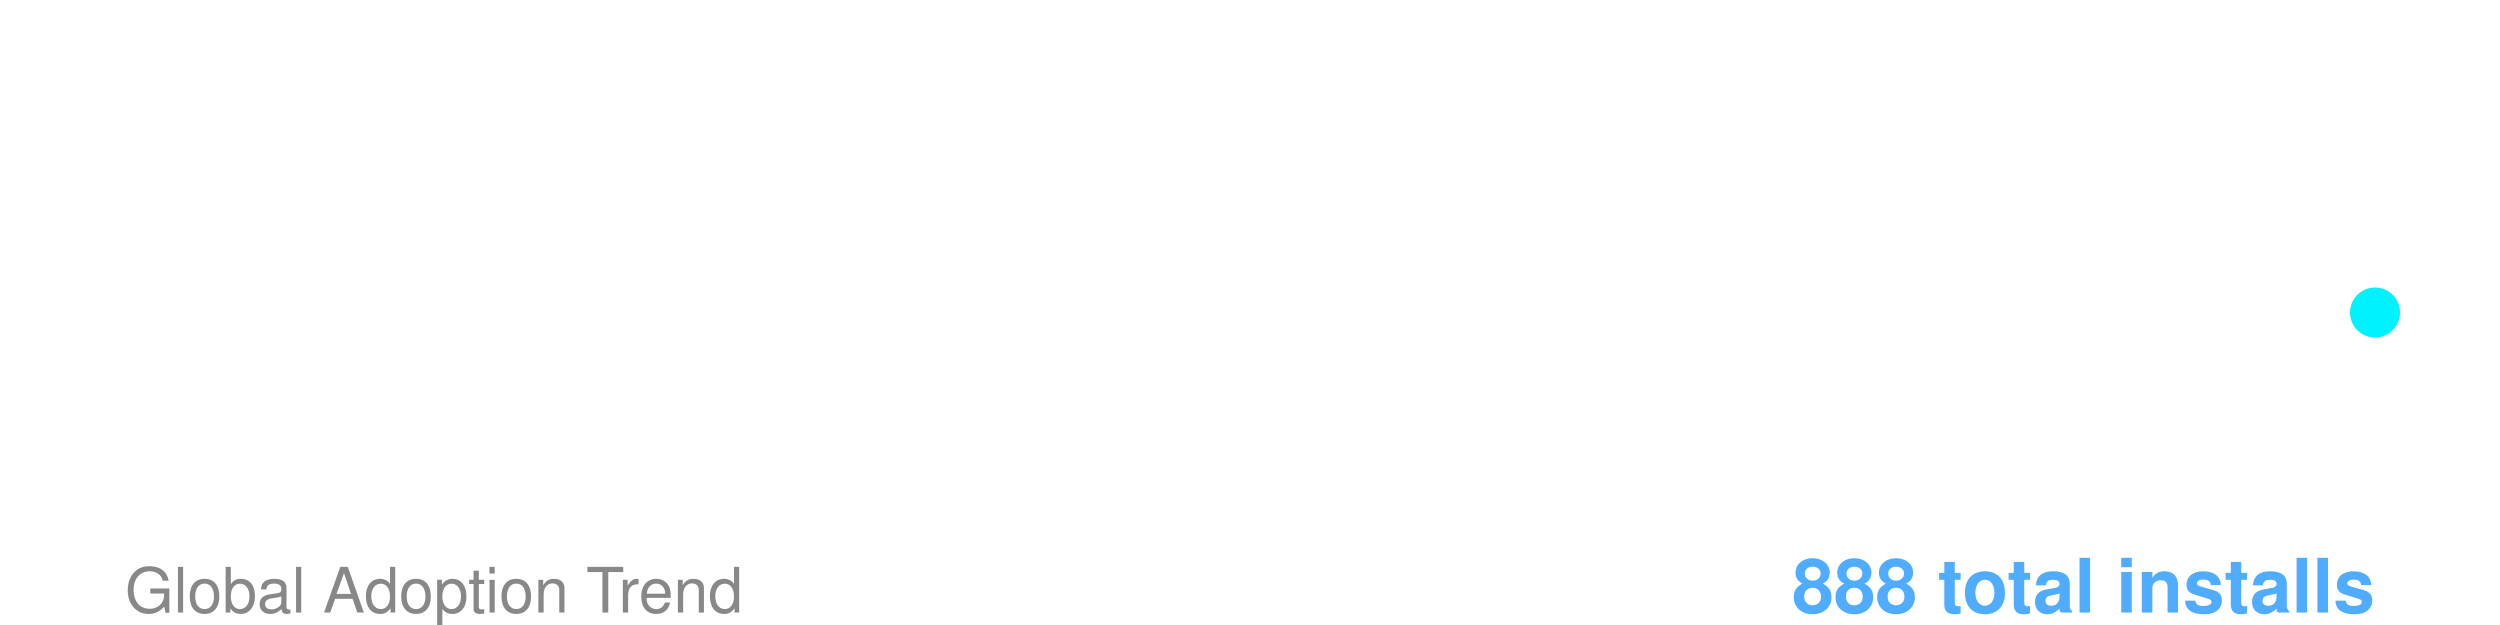
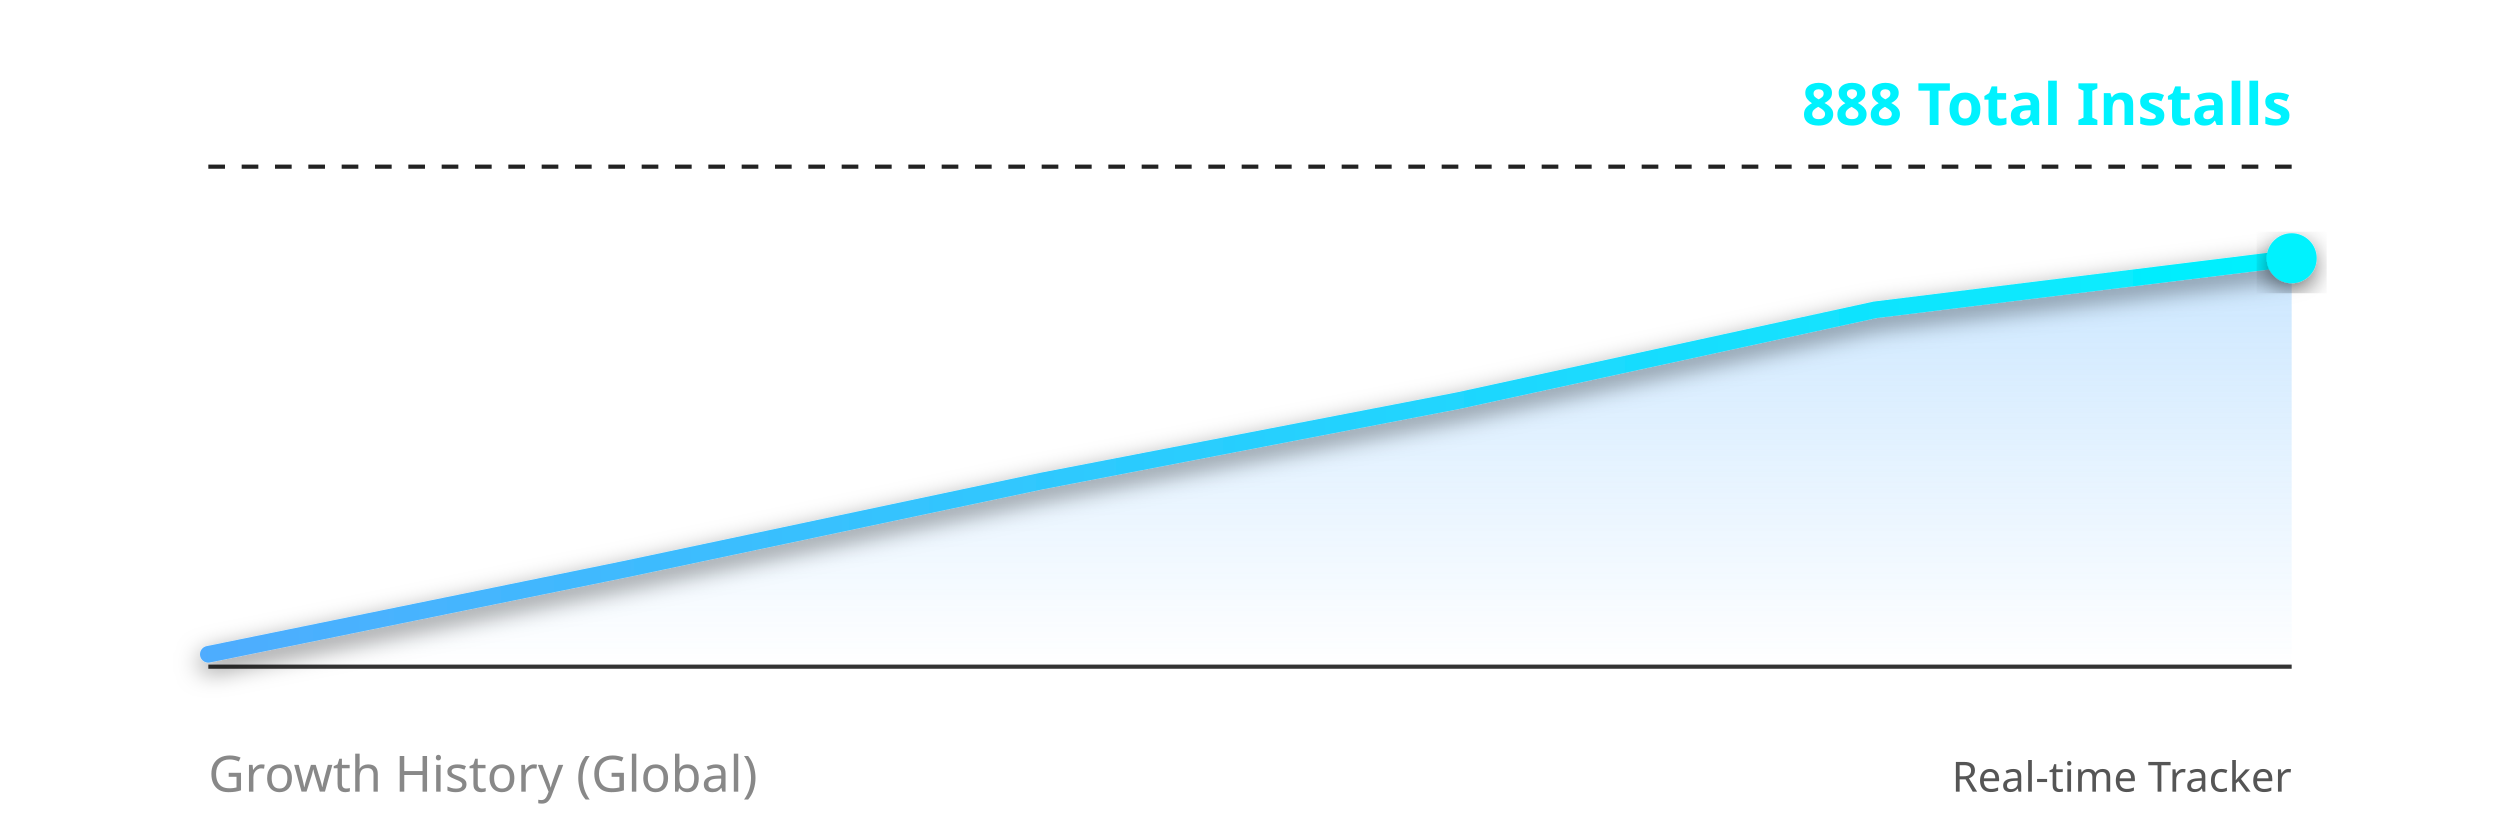
- <svg xmlns="http://www.w3.org/2000/svg" width="400" height="100">
-   <rect width="100%" height="100%" fill="transparent" />
+ <svg xmlns="http://www.w3.org/2000/svg" width="600" height="200">
  <defs>
-     <linearGradient id="grad" x1="0%" y1="0%" x2="100%" y2="0%">
+     <linearGradient id="areaGrad" x1="0%" y1="0%" x2="0%" y2="100%">
+       <stop offset="0%" style="stop-color:#4facfe;stop-opacity:0.3" />
+       <stop offset="100%" style="stop-color:#4facfe;stop-opacity:0" />
+     </linearGradient>
+     <linearGradient id="lineGrad" x1="0%" y1="0%" x2="100%" y2="0%">
      <stop offset="0%" style="stop-color:#4facfe;stop-opacity:1" />
      <stop offset="100%" style="stop-color:#00f2fe;stop-opacity:1" />
    </linearGradient>
+     <filter id="shadow" x="-20%" y="-20%" width="140%" height="140%">
+       <feGaussianBlur in="SourceAlpha" stdDeviation="3" />
+       <feOffset dx="0" dy="2" result="offsetblur" />
+       <feComponentTransfer>
+         <feFuncA type="linear" slope="0.5" />
+       </feComponentTransfer>
+       <feMerge>
+         <feMergeNode />
+         <feMergeNode in="SourceGraphic" />
+       </feMerge>
+     </filter>
  </defs>
-   <polyline points="20,50.0 380,50.0" fill="none" stroke="url(#grad)" stroke-width="3" stroke-linecap="round" stroke-linejoin="round" />
-   <circle cx="380" cy="50.0" r="4" fill="#00f2fe" />
-   <text x="380" y="98" font-family="Segoe UI, Helvetica, Arial, sans-serif" font-size="12" font-weight="bold" fill="#4facfe" text-anchor="end">888 total installs</text>
-   <text x="20" y="98" font-family="Segoe UI, Helvetica, Arial, sans-serif" font-size="10" fill="#888" text-anchor="start">Global Adoption Trend</text>
+   <rect width="100%" height="100%" fill="transparent" />
+   <line x1="50" y1="160" x2="550" y2="160" stroke="#333" stroke-width="1" />
+   <line x1="50" y1="40" x2="550" y2="40" stroke="#222" stroke-width="1" stroke-dasharray="4" />
+   <polygon points="50,160 50.0,157.03 150.0,136.609 250.0,115.446 350.0,96.139 450.0,74.356 550.0,61.98 550,160" fill="url(#areaGrad)" />
+   <polyline points="50.0,157.03 150.0,136.609 250.0,115.446 350.0,96.139 450.0,74.356 550.0,61.98" fill="none" stroke="url(#lineGrad)" stroke-width="4" stroke-linecap="round" stroke-linejoin="round" filter="url(#shadow)" />
+   <circle cx="550.0" cy="61.98" r="6" fill="#00f2fe" filter="url(#shadow)" />
+   <text x="550" y="30" font-family="Segoe UI, sans-serif" font-size="14" font-weight="bold" fill="#00f2fe" text-anchor="end">888 Total Installs</text>
+   <text x="50" y="190" font-family="Segoe UI, sans-serif" font-size="12" fill="#888" text-anchor="start">Growth History (Global)</text>
+   <text x="550" y="190" font-family="Segoe UI, sans-serif" font-size="10" fill="#555" text-anchor="end">Real-time Tracker</text>
</svg>
